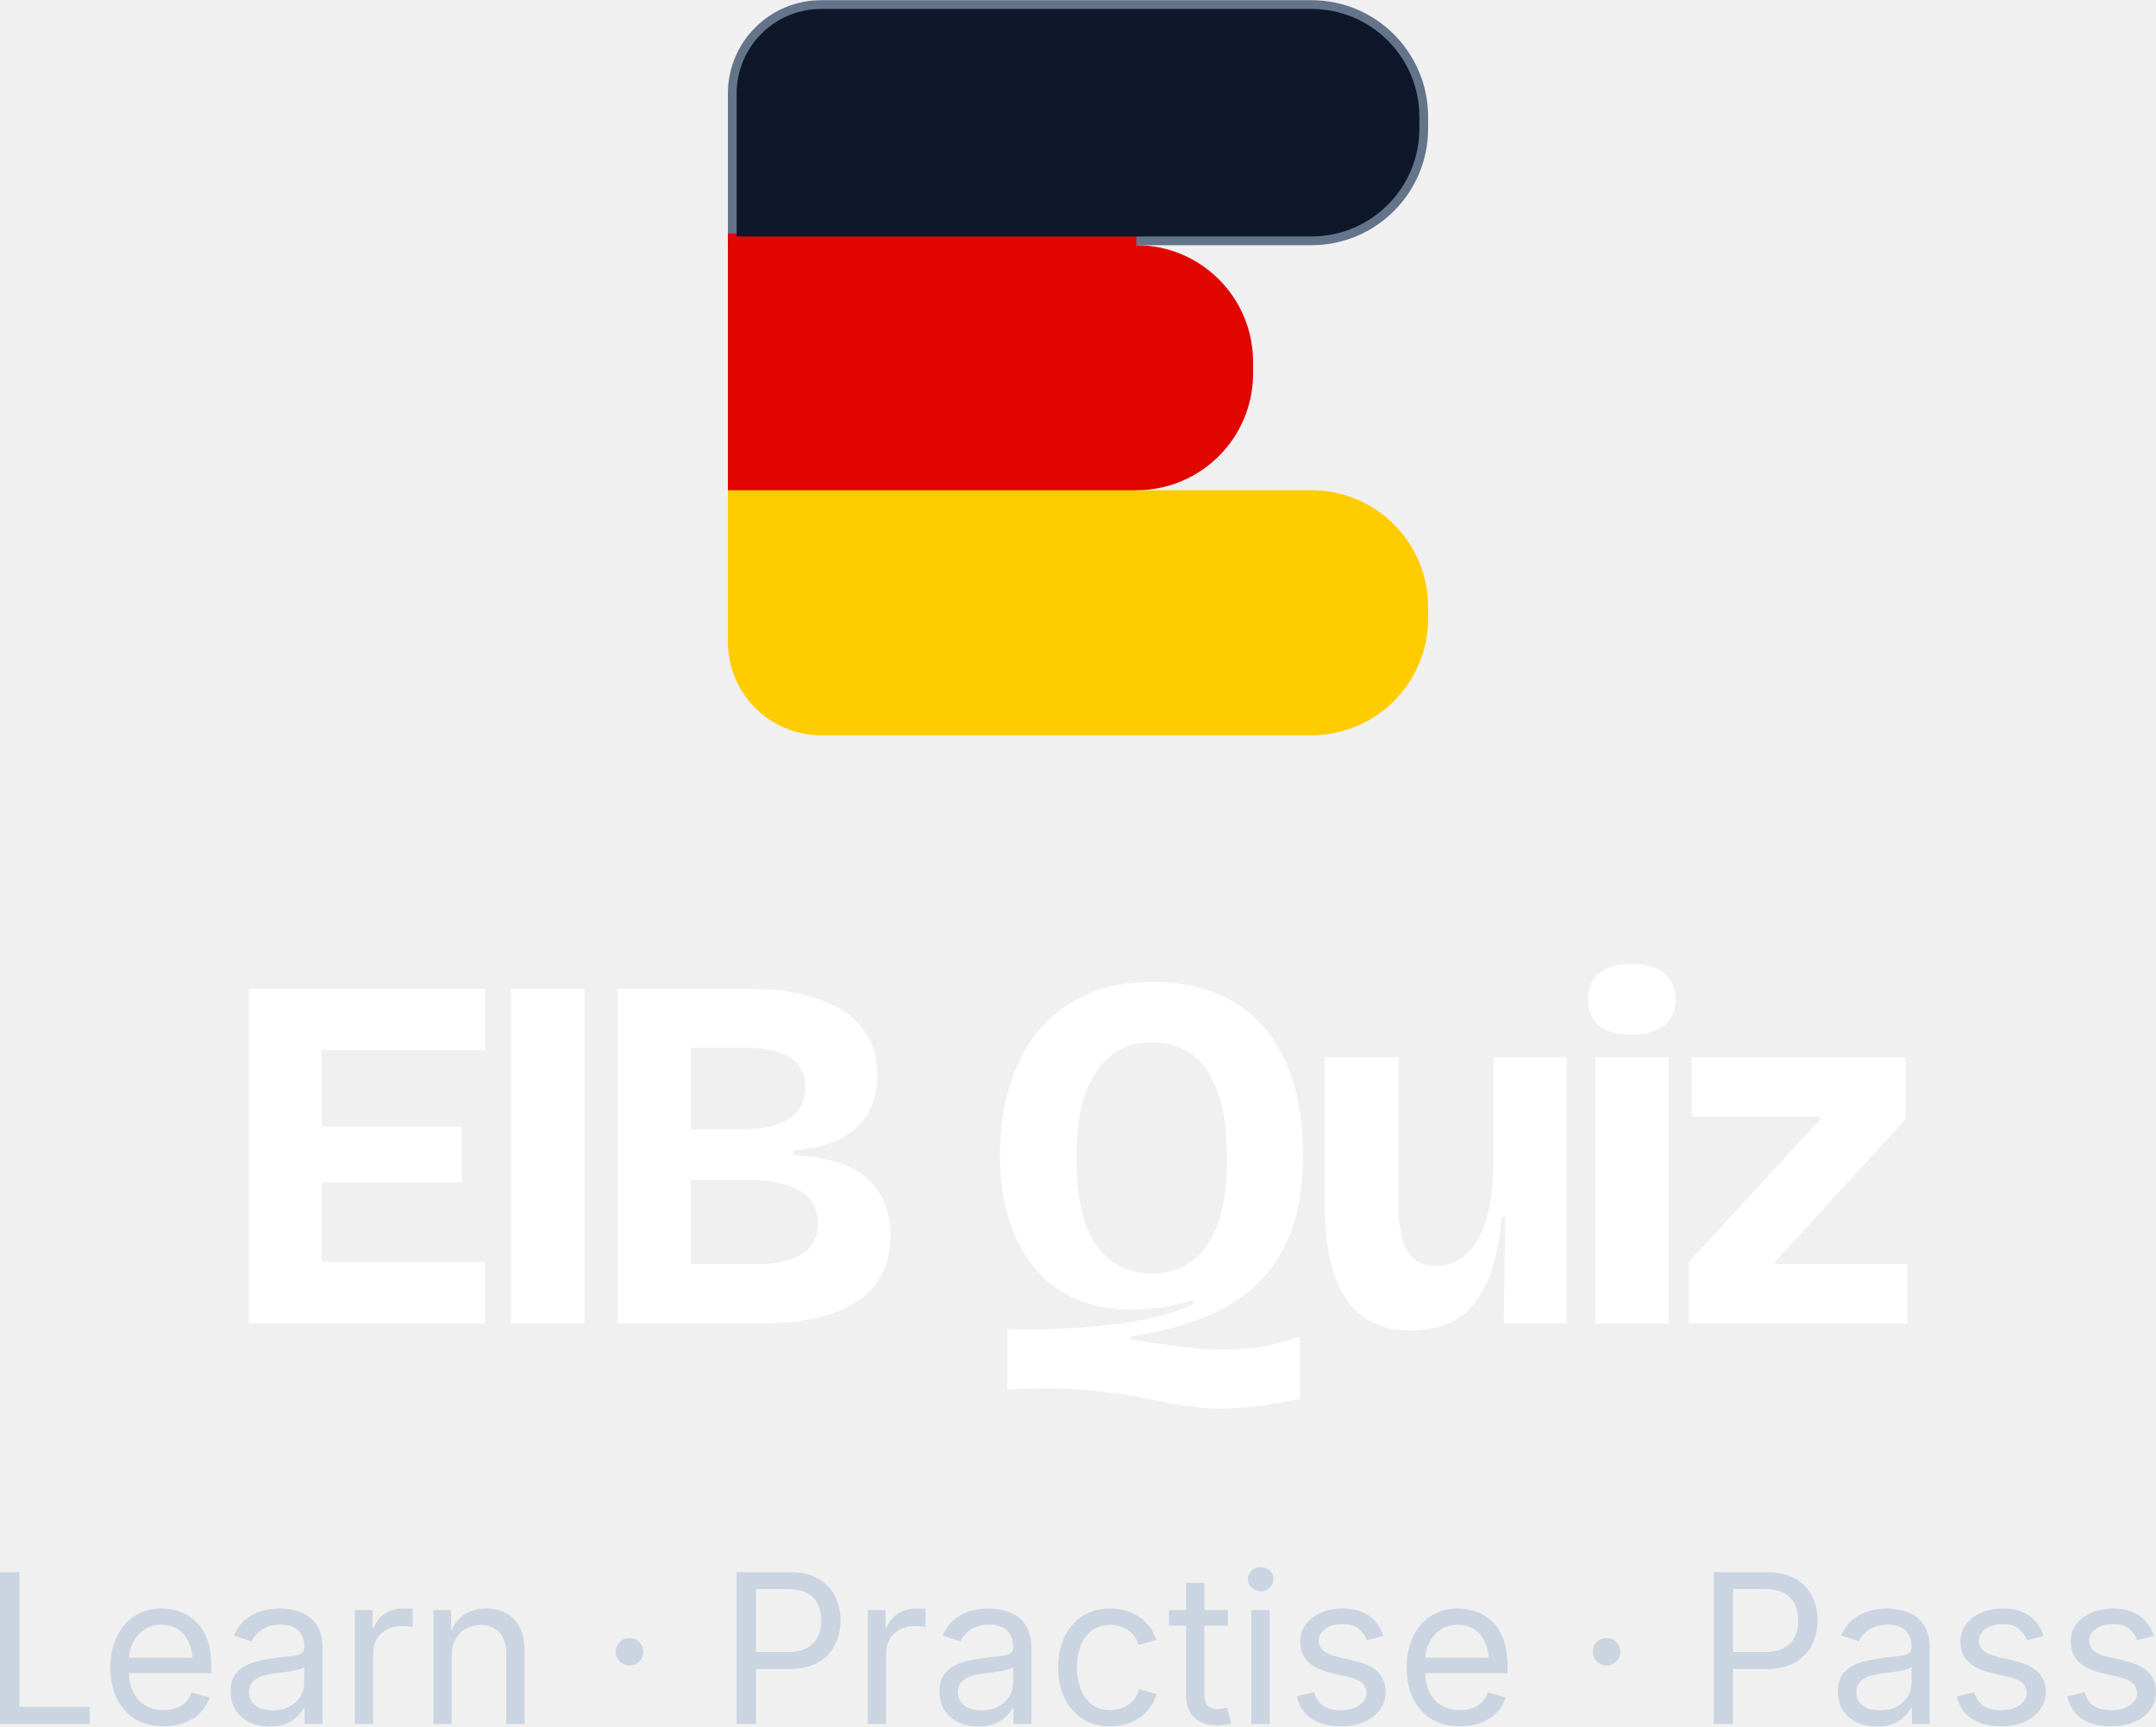
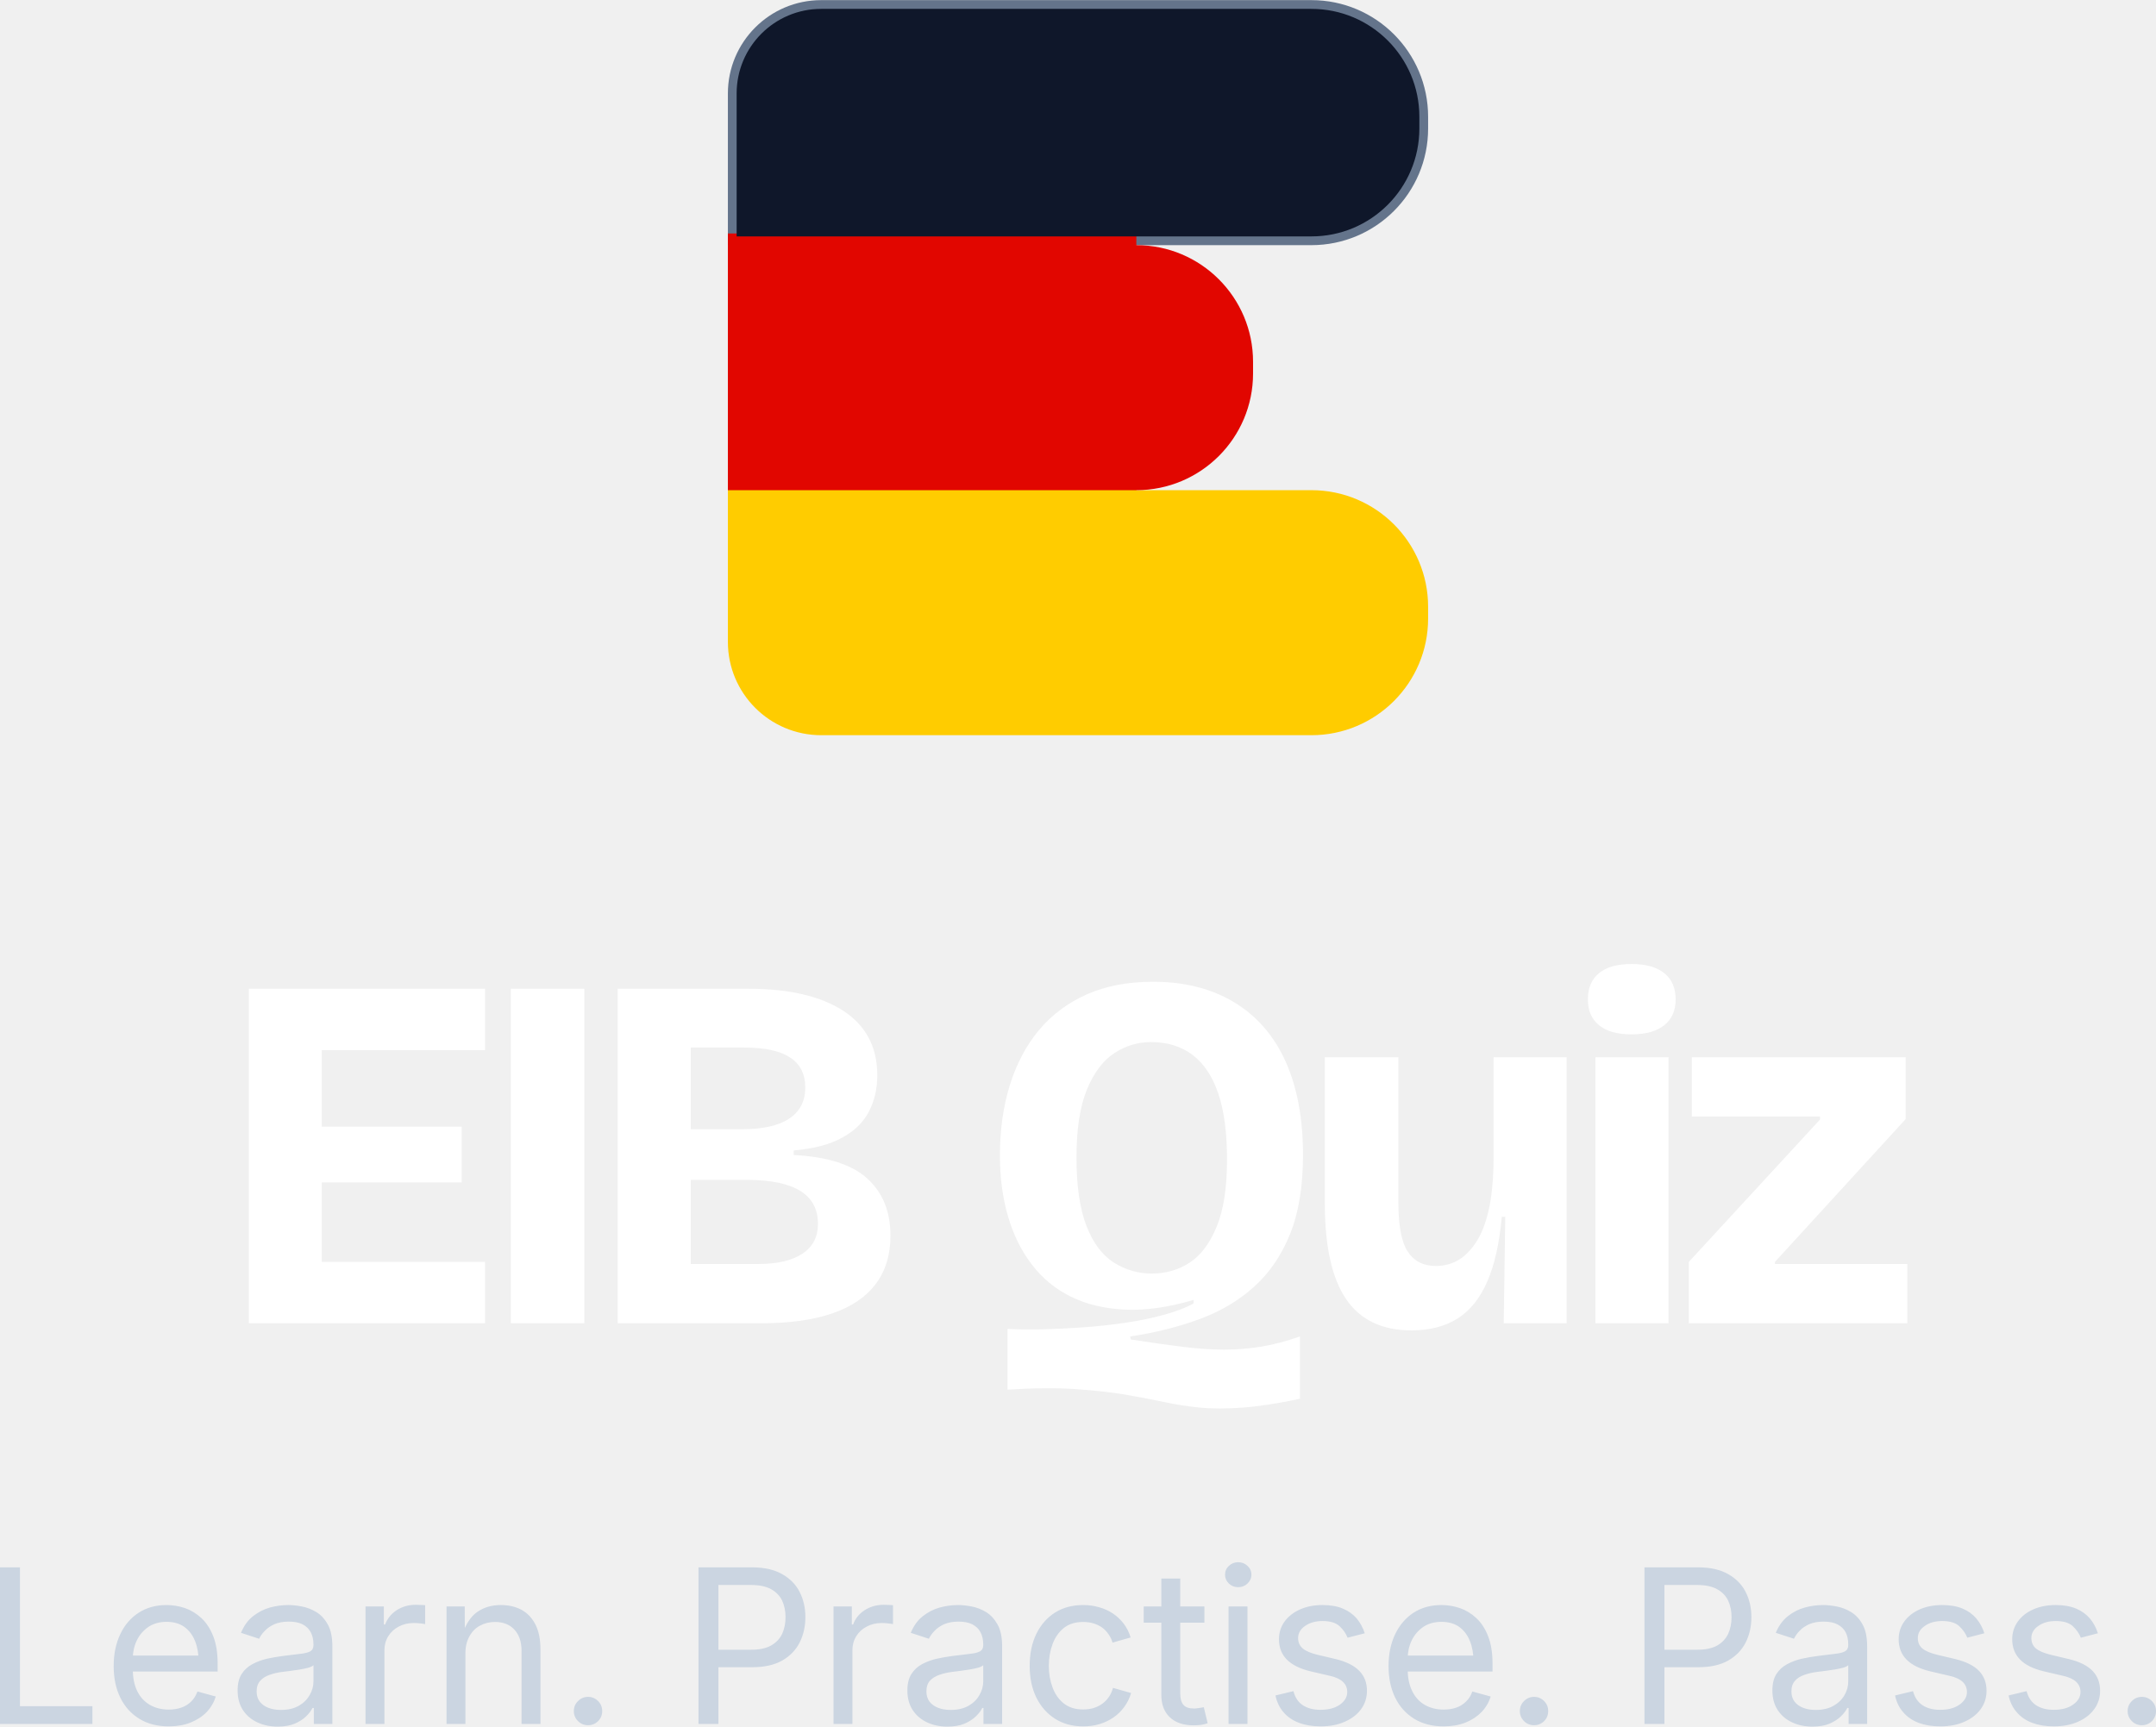
- <svg xmlns="http://www.w3.org/2000/svg" viewBox="0 0 184.74 147.96" width="739" height="592" role="img" aria-label="EIB Quiz">
+ <svg xmlns="http://www.w3.org/2000/svg" viewBox="0 0 184.74 147.97" width="739" height="592" role="img" aria-label="EIB Quiz">
  <g transform="translate(62.37 0) scale(1)">
    <path fill="#64748B" d="M8 0H50A10 10 0 0 1 60 10V11A10 10 0 0 1 50 21H0V8A8 8 0 0 1 8 0Z" />
    <path fill="#FFCC00" d="M0 42H50A10 10 0 0 1 60 52V53A10 10 0 0 1 50 63H8A8 8 0 0 1 0 55Z M0 41H35V42H0Z" />
    <path fill="#E10600" d="M0 21H35A10 10 0 0 1 45 31V32A10 10 0 0 1 35 42H0Z M0 20H35V21H0Z" />
    <path fill="#0F172A" d="M8 0.75H50A9.25 9.25 0 0 1 59.25 10V11A9.25 9.25 0 0 1 50 20.25H0.75V8A7.25 7.25 0 0 1 8 0.75Z" />
  </g>
  <path fill="#FFFFFF" d="M27.57 113.4L21.32 113.4L21.32 84.73L27.57 84.73L27.57 113.4ZM41.56 113.4L25.79 113.4L25.79 108.14L41.56 108.14L41.56 113.4ZM39.56 101.33L25.79 101.33L25.79 96.55L39.56 96.55L39.56 101.33ZM41.56 89.99L25.79 89.99L25.79 84.73L41.56 84.73L41.56 89.99ZM50.07 113.4L43.77 113.4L43.77 84.73L50.07 84.73L50.07 113.4ZM65.23 113.4L52.93 113.4L52.93 84.73L64.1 84.73Q66.75 84.73 68.79 85.21Q70.83 85.69 72.26 86.62Q73.7 87.56 74.43 88.93Q75.17 90.29 75.17 92.16L75.17 92.16Q75.17 93.86 74.46 95.25Q73.74 96.64 72.15 97.5Q70.57 98.37 68.01 98.59L68.01 98.59L68.01 98.98Q72.35 99.2 74.32 101Q76.3 102.8 76.3 105.89L76.3 105.89Q76.3 108.36 75.04 110.03Q73.78 111.71 71.33 112.55Q68.87 113.4 65.23 113.4L65.23 113.4ZM59.19 101.11L59.19 108.32L64.97 108.32Q67.44 108.32 68.77 107.43Q70.09 106.54 70.09 104.89L70.09 104.89Q70.09 102.98 68.55 102.04Q67.01 101.11 63.97 101.11L63.97 101.11L59.19 101.11ZM59.19 89.77L59.19 96.77L63.58 96.77Q66.27 96.77 67.64 95.85Q69 94.94 69 93.2L69 93.2Q69 91.47 67.7 90.62Q66.4 89.77 63.79 89.77L63.79 89.77L59.19 89.77ZM111.39 114.53L111.39 119.87Q108.53 120.48 106.46 120.63Q104.4 120.78 102.84 120.63Q101.27 120.48 99.75 120.15Q98.23 119.83 96.45 119.52Q94.67 119.22 92.24 119.05Q89.81 118.87 86.33 119.09L86.33 119.09L86.33 113.88Q87.68 113.96 89.33 113.92Q90.98 113.88 92.81 113.75Q94.63 113.62 96.41 113.36Q98.19 113.1 99.71 112.68Q101.23 112.27 102.27 111.71L102.27 111.71L102.27 111.4Q99.02 112.36 96.37 112.23Q93.72 112.1 91.72 111.1Q89.72 110.1 88.38 108.32Q87.03 106.54 86.36 104.19Q85.68 101.85 85.68 99.02L85.68 99.02Q85.68 95.72 86.53 92.99Q87.38 90.25 89.03 88.27Q90.68 86.3 93.13 85.21Q95.58 84.13 98.8 84.13L98.8 84.13Q102.84 84.13 105.75 85.89Q108.66 87.64 110.16 90.97Q111.65 94.29 111.65 98.98L111.65 98.98Q111.65 102.98 110.55 105.73Q109.44 108.49 107.46 110.27Q105.49 112.05 102.77 113.05Q100.06 114.05 96.84 114.53L96.84 114.53L96.89 114.79Q99.41 115.18 101.34 115.42Q103.27 115.66 104.9 115.66Q106.53 115.66 108.09 115.4Q109.66 115.14 111.39 114.53L111.39 114.53ZM98.71 109.14L98.71 109.14Q100.49 109.14 101.93 108.21Q103.36 107.28 104.25 105.13Q105.14 102.98 105.14 99.37L105.14 99.37Q105.14 95.9 104.38 93.68Q103.62 91.47 102.16 90.38Q100.71 89.3 98.62 89.3L98.62 89.3Q96.93 89.3 95.48 90.25Q94.02 91.21 93.13 93.38Q92.24 95.55 92.24 99.2L92.24 99.2Q92.24 102.85 93.09 105.04Q93.93 107.23 95.43 108.19Q96.93 109.14 98.71 109.14ZM120.95 114.01L120.95 114.01Q117.17 114.01 115.35 111.34Q113.52 108.67 113.52 103.11L113.52 103.11L113.52 90.6L119.82 90.6L119.82 103.02Q119.82 106.02 120.62 107.25Q121.43 108.49 123.03 108.49L123.03 108.49Q124.16 108.49 125.05 107.93Q125.94 107.36 126.62 106.23Q127.29 105.1 127.64 103.32Q127.98 101.54 127.98 99.07L127.98 99.07L127.98 90.6L134.24 90.6L134.24 102.76L134.24 113.4L128.85 113.4L128.98 104.28L128.68 104.28Q128.38 107.67 127.44 109.82Q126.51 111.97 124.9 112.99Q123.29 114.01 120.95 114.01ZM142.97 113.4L136.71 113.4L136.71 90.6L142.97 90.6L142.97 113.4ZM139.8 88.64L139.8 88.64Q137.97 88.64 137.02 87.86Q136.06 87.08 136.06 85.65L136.06 85.65Q136.06 84.17 137.02 83.39Q137.97 82.61 139.8 82.61L139.8 82.61Q141.62 82.61 142.6 83.39Q143.58 84.17 143.58 85.65L143.58 85.65Q143.58 87.08 142.6 87.86Q141.62 88.64 139.8 88.64ZM163.43 113.4L144.71 113.4L144.71 108.14L155.95 95.94L155.95 95.68L144.97 95.68L144.97 90.6L163.29 90.6L163.29 95.9L152.09 108.14L152.09 108.32L163.43 108.32L163.43 113.4Z" />
-   <path fill="#CBD5E1" d="M7.69 147.74L0 147.74L0 134.72L1.66 134.72L1.66 146.27L7.69 146.27L7.69 147.74ZM14.03 147.94L14.03 147.94Q12.62 147.94 11.59 147.32Q10.56 146.69 10.01 145.56Q9.45 144.43 9.45 142.93L9.45 142.93Q9.45 141.43 10 140.28Q10.54 139.14 11.53 138.49Q12.52 137.84 13.85 137.84L13.85 137.84Q14.63 137.84 15.38 138.1Q16.14 138.36 16.75 138.93Q17.37 139.5 17.74 140.44Q18.1 141.37 18.1 142.73L18.1 142.73L18.1 143.38L10.52 143.38L10.52 142.06L17.26 142.06L16.52 142.55Q16.52 141.58 16.22 140.84Q15.92 140.09 15.32 139.67Q14.73 139.24 13.85 139.24L13.85 139.24Q12.97 139.24 12.34 139.68Q11.71 140.11 11.38 140.8Q11.04 141.5 11.04 142.29L11.04 142.29L11.04 143.17Q11.04 144.26 11.42 145.01Q11.79 145.77 12.47 146.16Q13.15 146.55 14.04 146.55L14.04 146.55Q14.62 146.55 15.09 146.38Q15.56 146.21 15.9 145.88Q16.24 145.54 16.43 145.04L16.43 145.04L17.95 145.46Q17.72 146.2 17.18 146.76Q16.64 147.32 15.84 147.63Q15.04 147.94 14.03 147.94ZM23.09 147.96L23.09 147.96Q22.17 147.96 21.41 147.61Q20.65 147.26 20.21 146.59Q19.76 145.92 19.76 144.96L19.76 144.96Q19.76 144.12 20.09 143.59Q20.43 143.07 20.98 142.77Q21.54 142.47 22.21 142.32Q22.88 142.17 23.56 142.08L23.56 142.08Q24.44 141.97 24.99 141.91Q25.54 141.85 25.8 141.7Q26.07 141.55 26.07 141.19L26.07 141.19L26.07 141.14Q26.07 140.53 25.84 140.1Q25.62 139.68 25.16 139.45Q24.71 139.23 24.03 139.23L24.03 139.23Q23.33 139.23 22.83 139.44Q22.33 139.66 22.02 139.99Q21.71 140.32 21.55 140.66L21.55 140.66L20.04 140.16Q20.42 139.27 21.06 138.77Q21.69 138.26 22.46 138.05Q23.23 137.84 23.98 137.84L23.98 137.84Q24.47 137.84 25.1 137.96Q25.72 138.08 26.3 138.43Q26.88 138.78 27.26 139.47Q27.64 140.15 27.64 141.3L27.64 141.3L27.64 147.74L26.1 147.74L26.1 146.41L25.99 146.41Q25.83 146.75 25.46 147.11Q25.09 147.47 24.51 147.72Q23.92 147.96 23.09 147.96ZM23.36 146.57L23.36 146.57Q24.24 146.57 24.84 146.23Q25.44 145.89 25.76 145.35Q26.07 144.8 26.07 144.21L26.07 144.21L26.07 142.85Q25.97 142.96 25.65 143.06Q25.33 143.15 24.91 143.22Q24.5 143.29 24.11 143.34Q23.72 143.38 23.49 143.41L23.49 143.41Q22.93 143.48 22.43 143.65Q21.94 143.82 21.64 144.15Q21.34 144.48 21.34 145.04L21.34 145.04Q21.34 145.54 21.61 145.88Q21.87 146.22 22.32 146.4Q22.78 146.57 23.36 146.57ZM31.98 147.74L30.4 147.74L30.4 137.97L31.92 137.97L31.92 139.47L32.03 139.47Q32.3 138.73 32.99 138.28Q33.69 137.83 34.56 137.83L34.56 137.83Q34.74 137.83 34.98 137.84Q35.22 137.84 35.36 137.85L35.36 137.85L35.36 139.43Q35.29 139.42 35.01 139.38Q34.73 139.35 34.41 139.35L34.41 139.35Q33.72 139.35 33.16 139.64Q32.61 139.93 32.29 140.44Q31.98 140.96 31.98 141.62L31.98 141.62L31.98 147.74ZM38.71 141.88L38.71 141.88L38.71 147.74L37.14 147.74L37.14 137.97L38.65 137.97L38.66 140.33L38.44 140.33Q38.89 138.98 39.71 138.41Q40.54 137.84 41.65 137.84L41.65 137.84Q42.64 137.84 43.38 138.25Q44.12 138.66 44.54 139.47Q44.95 140.29 44.95 141.53L44.95 141.53L44.95 147.74L43.38 147.74L43.38 141.66Q43.38 140.54 42.79 139.9Q42.2 139.26 41.18 139.26L41.18 139.26Q40.48 139.26 39.92 139.57Q39.36 139.87 39.04 140.46Q38.71 141.04 38.71 141.88ZM53.94 142.73L53.94 142.73Q53.45 142.73 53.11 142.38Q52.76 142.04 52.76 141.55L52.76 141.55Q52.76 141.06 53.11 140.71Q53.45 140.37 53.94 140.37L53.94 140.37Q54.43 140.37 54.78 140.71Q55.12 141.06 55.12 141.55L55.12 141.55Q55.12 142.04 54.78 142.38Q54.43 142.73 53.94 142.73ZM64.78 147.74L63.12 147.74L63.12 134.72L67.58 134.72Q69.1 134.72 70.08 135.27Q71.07 135.83 71.54 136.76Q72.02 137.7 72.02 138.86L72.02 138.86Q72.02 140.02 71.54 140.96Q71.07 141.91 70.09 142.47Q69.11 143.03 67.59 143.03L67.59 143.03L64.43 143.03L64.43 141.57L67.51 141.57Q68.54 141.57 69.17 141.21Q69.8 140.86 70.08 140.24Q70.37 139.63 70.37 138.86L70.37 138.86Q70.37 138.09 70.08 137.48Q69.8 136.88 69.17 136.53Q68.53 136.18 67.49 136.18L67.49 136.18L64.78 136.18L64.78 147.74ZM75.93 147.74L74.36 147.74L74.36 137.97L75.88 137.97L75.88 139.47L75.98 139.47Q76.26 138.73 76.95 138.28Q77.64 137.83 78.52 137.83L78.52 137.83Q78.69 137.83 78.93 137.84Q79.17 137.84 79.31 137.85L79.31 137.85L79.31 139.43Q79.24 139.42 78.96 139.38Q78.68 139.35 78.37 139.35L78.37 139.35Q77.67 139.35 77.12 139.64Q76.56 139.93 76.25 140.44Q75.93 140.96 75.93 141.62L75.93 141.62L75.93 147.74ZM83.83 147.96L83.83 147.96Q82.9 147.96 82.15 147.61Q81.39 147.26 80.95 146.59Q80.5 145.92 80.5 144.96L80.5 144.96Q80.5 144.12 80.83 143.59Q81.17 143.07 81.72 142.77Q82.28 142.47 82.95 142.32Q83.62 142.17 84.3 142.08L84.3 142.08Q85.18 141.97 85.73 141.91Q86.28 141.85 86.54 141.7Q86.81 141.55 86.81 141.19L86.81 141.19L86.81 141.14Q86.81 140.53 86.58 140.1Q86.36 139.68 85.9 139.45Q85.45 139.23 84.77 139.23L84.77 139.23Q84.07 139.23 83.57 139.44Q83.07 139.66 82.76 139.99Q82.45 140.32 82.29 140.66L82.29 140.66L80.78 140.16Q81.16 139.27 81.79 138.77Q82.43 138.26 83.2 138.05Q83.97 137.84 84.72 137.84L84.72 137.84Q85.21 137.84 85.84 137.96Q86.46 138.08 87.04 138.43Q87.62 138.78 88 139.47Q88.38 140.15 88.38 141.3L88.38 141.3L88.38 147.74L86.84 147.74L86.84 146.41L86.73 146.41Q86.57 146.75 86.2 147.11Q85.83 147.47 85.25 147.72Q84.66 147.96 83.83 147.96ZM84.1 146.57L84.1 146.57Q84.98 146.57 85.58 146.23Q86.18 145.89 86.5 145.35Q86.81 144.8 86.81 144.21L86.81 144.21L86.81 142.85Q86.71 142.96 86.39 143.06Q86.07 143.15 85.65 143.22Q85.24 143.29 84.85 143.34Q84.46 143.38 84.23 143.41L84.23 143.41Q83.66 143.48 83.17 143.65Q82.68 143.82 82.38 144.15Q82.08 144.48 82.08 145.04L82.08 145.04Q82.08 145.54 82.35 145.88Q82.61 146.22 83.06 146.4Q83.52 146.57 84.1 146.57ZM95.12 147.94L95.12 147.94Q93.79 147.94 92.79 147.32Q91.79 146.69 91.23 145.55Q90.67 144.41 90.67 142.91L90.67 142.91Q90.67 141.38 91.23 140.24Q91.79 139.1 92.79 138.47Q93.79 137.84 95.12 137.84L95.12 137.84Q95.83 137.84 96.46 138.03Q97.08 138.21 97.6 138.56Q98.12 138.9 98.5 139.4Q98.88 139.91 99.08 140.54L99.08 140.54L97.56 140.97Q97.46 140.6 97.24 140.28Q97.02 139.97 96.71 139.74Q96.4 139.5 96 139.38Q95.6 139.25 95.12 139.25L95.12 139.25Q94.14 139.25 93.51 139.76Q92.88 140.27 92.58 141.1Q92.27 141.93 92.27 142.91L92.27 142.91Q92.27 143.87 92.58 144.7Q92.88 145.52 93.51 146.03Q94.14 146.54 95.12 146.54L95.12 146.54Q95.61 146.54 96.02 146.41Q96.43 146.28 96.75 146.04Q97.07 145.8 97.29 145.46Q97.5 145.13 97.61 144.74L97.61 144.74L99.11 145.17Q98.92 145.82 98.54 146.33Q98.16 146.84 97.63 147.21Q97.11 147.57 96.47 147.76Q95.83 147.94 95.12 147.94ZM100.16 137.97L105.21 137.97L105.21 139.31L100.16 139.31L100.16 137.97ZM101.63 145.32L101.63 135.64L103.2 135.64L103.2 145.2Q103.2 145.86 103.47 146.16Q103.73 146.46 104.35 146.46L104.35 146.46Q104.5 146.46 104.73 146.42Q104.97 146.39 105.16 146.35L105.16 146.35L105.48 147.68Q105.24 147.77 104.93 147.81Q104.62 147.86 104.31 147.86L104.31 147.86Q103.04 147.86 102.34 147.19Q101.63 146.52 101.63 145.32L101.63 145.32ZM108.79 147.74L107.22 147.74L107.22 137.97L108.79 137.97L108.79 147.74ZM108.01 136.37L108.01 136.37Q107.57 136.37 107.25 136.06Q106.92 135.76 106.92 135.33L106.92 135.33Q106.92 134.89 107.25 134.59Q107.57 134.29 108.01 134.29L108.01 134.29Q108.47 134.29 108.79 134.59Q109.12 134.89 109.12 135.33L109.12 135.33Q109.12 135.76 108.79 136.06Q108.47 136.37 108.01 136.37ZM114.87 147.94L114.87 147.94Q113.87 147.94 113.09 147.65Q112.3 147.36 111.8 146.78Q111.29 146.21 111.12 145.37L111.12 145.37L112.61 145.01Q112.82 145.81 113.4 146.19Q113.98 146.56 114.86 146.56L114.86 146.56Q115.88 146.56 116.48 146.13Q117.09 145.69 117.09 145.09L117.09 145.09Q117.09 144.58 116.74 144.24Q116.38 143.91 115.66 143.74L115.66 143.74L114.03 143.36Q112.71 143.04 112.06 142.38Q111.41 141.72 111.41 140.69L111.41 140.69Q111.41 139.85 111.88 139.21Q112.36 138.57 113.17 138.21Q113.99 137.84 115.03 137.84L115.03 137.84Q116.03 137.84 116.74 138.15Q117.44 138.45 117.88 138.98Q118.32 139.5 118.54 140.2L118.54 140.2L117.12 140.56Q116.92 140.04 116.45 139.61Q115.98 139.18 115.04 139.18L115.04 139.18Q114.16 139.18 113.58 139.58Q113 139.99 113 140.6L113 140.6Q113 141.14 113.4 141.47Q113.79 141.79 114.65 141.99L114.65 141.99L116.12 142.34Q117.45 142.66 118.09 143.32Q118.73 143.98 118.73 144.98L118.73 144.98Q118.73 145.84 118.24 146.51Q117.76 147.18 116.89 147.56Q116.02 147.94 114.87 147.94ZM125.1 147.94L125.1 147.94Q123.69 147.94 122.66 147.32Q121.64 146.69 121.08 145.56Q120.53 144.43 120.53 142.93L120.53 142.93Q120.53 141.43 121.07 140.28Q121.61 139.14 122.6 138.49Q123.59 137.84 124.92 137.84L124.92 137.84Q125.7 137.84 126.45 138.1Q127.21 138.36 127.83 138.93Q128.44 139.5 128.81 140.44Q129.17 141.37 129.17 142.73L129.17 142.73L129.17 143.38L121.59 143.38L121.59 142.06L128.33 142.06L127.59 142.55Q127.59 141.58 127.29 140.84Q126.99 140.09 126.4 139.67Q125.8 139.24 124.92 139.24L124.92 139.24Q124.04 139.24 123.41 139.68Q122.78 140.11 122.45 140.8Q122.12 141.5 122.12 142.29L122.12 142.29L122.12 143.17Q122.12 144.26 122.49 145.01Q122.87 145.77 123.54 146.16Q124.22 146.55 125.11 146.55L125.11 146.55Q125.69 146.55 126.16 146.38Q126.63 146.21 126.97 145.88Q127.31 145.54 127.5 145.04L127.5 145.04L129.02 145.46Q128.79 146.2 128.25 146.76Q127.71 147.32 126.91 147.63Q126.11 147.94 125.1 147.94ZM137.66 142.73L137.66 142.73Q137.17 142.73 136.82 142.38Q136.48 142.04 136.48 141.55L136.48 141.55Q136.48 141.06 136.82 140.71Q137.17 140.37 137.66 140.37L137.66 140.37Q138.15 140.37 138.49 140.71Q138.84 141.06 138.84 141.55L138.84 141.55Q138.84 142.04 138.49 142.38Q138.15 142.73 137.66 142.73ZM148.5 147.74L146.84 147.74L146.84 134.72L151.3 134.72Q152.82 134.72 153.8 135.27Q154.78 135.83 155.26 136.76Q155.74 137.7 155.74 138.86L155.74 138.86Q155.74 140.02 155.26 140.96Q154.78 141.91 153.8 142.47Q152.83 143.03 151.31 143.03L151.31 143.03L148.15 143.03L148.15 141.57L151.23 141.57Q152.26 141.57 152.89 141.21Q153.52 140.86 153.8 140.24Q154.08 139.63 154.08 138.86L154.08 138.86Q154.08 138.09 153.8 137.48Q153.52 136.88 152.88 136.53Q152.25 136.18 151.21 136.18L151.21 136.18L148.5 136.18L148.5 147.74ZM160.81 147.96L160.81 147.96Q159.89 147.96 159.13 147.61Q158.37 147.26 157.93 146.59Q157.48 145.92 157.48 144.96L157.48 144.96Q157.48 144.12 157.81 143.59Q158.15 143.07 158.7 142.77Q159.26 142.47 159.93 142.32Q160.6 142.17 161.28 142.08L161.28 142.08Q162.16 141.97 162.71 141.91Q163.26 141.85 163.52 141.7Q163.79 141.55 163.79 141.19L163.79 141.19L163.79 141.14Q163.79 140.53 163.56 140.1Q163.34 139.68 162.88 139.45Q162.43 139.23 161.75 139.23L161.75 139.23Q161.05 139.23 160.55 139.44Q160.05 139.66 159.74 139.99Q159.43 140.32 159.27 140.66L159.27 140.66L157.76 140.16Q158.14 139.27 158.78 138.77Q159.41 138.26 160.18 138.05Q160.95 137.84 161.7 137.84L161.7 137.84Q162.19 137.84 162.82 137.96Q163.44 138.08 164.02 138.43Q164.6 138.78 164.98 139.47Q165.36 140.15 165.36 141.3L165.36 141.3L165.36 147.74L163.82 147.74L163.82 146.41L163.71 146.41Q163.55 146.75 163.18 147.11Q162.81 147.47 162.23 147.72Q161.64 147.96 160.81 147.96ZM161.08 146.57L161.08 146.57Q161.96 146.57 162.56 146.23Q163.16 145.89 163.48 145.35Q163.79 144.8 163.79 144.21L163.79 144.21L163.79 142.85Q163.69 142.96 163.37 143.06Q163.05 143.15 162.63 143.22Q162.22 143.29 161.83 143.34Q161.44 143.38 161.21 143.41L161.21 143.41Q160.65 143.48 160.15 143.65Q159.66 143.82 159.36 144.15Q159.06 144.48 159.06 145.04L159.06 145.04Q159.06 145.54 159.33 145.88Q159.59 146.22 160.04 146.4Q160.5 146.57 161.08 146.57ZM171.44 147.94L171.44 147.94Q170.44 147.94 169.66 147.65Q168.88 147.36 168.37 146.78Q167.86 146.21 167.69 145.37L167.69 145.37L169.18 145.01Q169.39 145.81 169.97 146.19Q170.55 146.56 171.43 146.56L171.43 146.56Q172.45 146.56 173.06 146.13Q173.66 145.69 173.66 145.09L173.66 145.09Q173.66 144.58 173.31 144.24Q172.96 143.91 172.23 143.74L172.23 143.74L170.61 143.36Q169.28 143.04 168.63 142.38Q167.98 141.72 167.98 140.69L167.98 140.69Q167.98 139.85 168.46 139.21Q168.93 138.57 169.74 138.21Q170.56 137.84 171.6 137.84L171.6 137.84Q172.61 137.84 173.31 138.15Q174.01 138.45 174.45 138.98Q174.9 139.5 175.11 140.2L175.11 140.2L173.69 140.56Q173.49 140.04 173.02 139.61Q172.55 139.18 171.61 139.18L171.61 139.18Q170.74 139.18 170.16 139.58Q169.57 139.99 169.57 140.6L169.57 140.6Q169.57 141.14 169.97 141.47Q170.36 141.79 171.22 141.99L171.22 141.99L172.69 142.34Q174.02 142.66 174.66 143.32Q175.3 143.98 175.3 144.98L175.3 144.98Q175.3 145.84 174.81 146.51Q174.33 147.18 173.46 147.56Q172.59 147.94 171.44 147.94ZM180.89 147.94L180.89 147.94Q179.88 147.94 179.1 147.65Q178.32 147.36 177.81 146.78Q177.31 146.21 177.13 145.37L177.13 145.37L178.63 145.01Q178.84 145.81 179.42 146.19Q180 146.56 180.87 146.56L180.87 146.56Q181.89 146.56 182.5 146.13Q183.11 145.69 183.11 145.09L183.11 145.09Q183.11 144.58 182.75 144.24Q182.4 143.91 181.67 143.74L181.67 143.74L180.05 143.36Q178.72 143.04 178.08 142.38Q177.43 141.72 177.43 140.69L177.43 140.69Q177.43 139.85 177.9 139.21Q178.37 138.57 179.19 138.21Q180.01 137.84 181.05 137.84L181.05 137.84Q182.05 137.84 182.75 138.15Q183.46 138.45 183.9 138.98Q184.34 139.5 184.56 140.2L184.56 140.2L183.13 140.56Q182.93 140.04 182.47 139.61Q182 139.18 181.05 139.18L181.05 139.18Q180.18 139.18 179.6 139.58Q179.02 139.99 179.02 140.6L179.02 140.6Q179.02 141.14 179.41 141.47Q179.81 141.79 180.66 141.99L180.66 141.99L182.14 142.34Q183.47 142.66 184.1 143.32Q184.74 143.98 184.74 144.98L184.74 144.98Q184.74 145.84 184.26 146.51Q183.77 147.18 182.9 147.56Q182.03 147.94 180.89 147.94Z" />
+   <path fill="#CBD5E1" d="M7.92 147.74L0 147.74L0 134.32L1.71 134.32L1.71 146.22L7.92 146.22L7.92 147.74ZM14.46 147.95L14.46 147.95Q13 147.95 11.94 147.3Q10.88 146.65 10.31 145.49Q9.74 144.33 9.74 142.78L9.74 142.78Q9.74 141.24 10.3 140.06Q10.85 138.88 11.88 138.21Q12.9 137.55 14.27 137.55L14.27 137.55Q15.07 137.55 15.85 137.81Q16.62 138.08 17.26 138.67Q17.89 139.26 18.27 140.22Q18.65 141.18 18.65 142.58L18.65 142.58L18.65 143.25L10.84 143.25L10.84 141.88L17.78 141.88L17.02 142.39Q17.02 141.4 16.71 140.63Q16.4 139.86 15.79 139.42Q15.18 138.99 14.27 138.99L14.27 138.99Q13.36 138.99 12.71 139.43Q12.06 139.88 11.72 140.59Q11.38 141.31 11.38 142.13L11.38 142.13L11.38 143.04Q11.38 144.15 11.76 144.93Q12.15 145.71 12.85 146.11Q13.55 146.51 14.46 146.51L14.46 146.51Q15.06 146.51 15.54 146.34Q16.03 146.17 16.38 145.82Q16.73 145.48 16.92 144.96L16.92 144.96L18.49 145.39Q18.25 146.15 17.7 146.73Q17.14 147.3 16.31 147.63Q15.49 147.95 14.46 147.95ZM23.79 147.97L23.79 147.97Q22.84 147.97 22.06 147.61Q21.28 147.25 20.82 146.56Q20.36 145.86 20.36 144.87L20.36 144.87Q20.36 144.01 20.7 143.47Q21.04 142.93 21.62 142.62Q22.19 142.31 22.88 142.15Q23.57 142 24.28 141.91L24.28 141.91Q25.18 141.79 25.74 141.73Q26.31 141.67 26.58 141.52Q26.86 141.36 26.86 140.99L26.86 140.99L26.86 140.94Q26.86 140.31 26.62 139.87Q26.39 139.44 25.92 139.2Q25.45 138.97 24.75 138.97L24.75 138.97Q24.03 138.97 23.52 139.19Q23.01 139.42 22.69 139.76Q22.37 140.09 22.2 140.44L22.2 140.44L20.65 139.93Q21.03 139.01 21.69 138.5Q22.35 137.98 23.14 137.76Q23.93 137.55 24.71 137.55L24.71 137.55Q25.21 137.55 25.85 137.67Q26.5 137.79 27.1 138.15Q27.7 138.51 28.09 139.22Q28.48 139.92 28.48 141.1L28.48 141.1L28.48 147.74L26.89 147.74L26.89 146.37L26.78 146.37Q26.61 146.72 26.23 147.09Q25.85 147.46 25.25 147.72Q24.64 147.97 23.79 147.97ZM24.07 146.54L24.07 146.54Q24.97 146.54 25.59 146.19Q26.21 145.84 26.53 145.27Q26.86 144.71 26.86 144.1L26.86 144.1L26.86 142.7Q26.76 142.82 26.43 142.92Q26.09 143.01 25.67 143.08Q25.24 143.15 24.84 143.2Q24.44 143.25 24.2 143.28L24.2 143.28Q23.62 143.35 23.11 143.53Q22.6 143.7 22.3 144.04Q21.99 144.38 21.99 144.95L21.99 144.95Q21.99 145.48 22.26 145.83Q22.53 146.18 23 146.36Q23.47 146.54 24.07 146.54ZM32.94 147.74L31.32 147.74L31.32 137.67L32.89 137.67L32.89 139.22L33 139.22Q33.28 138.46 33.99 137.99Q34.71 137.53 35.61 137.53L35.61 137.53Q35.79 137.53 36.03 137.54Q36.28 137.55 36.43 137.56L36.43 137.56L36.43 139.18Q36.35 139.17 36.07 139.13Q35.78 139.09 35.45 139.09L35.45 139.09Q34.73 139.09 34.16 139.4Q33.59 139.7 33.27 140.22Q32.94 140.75 32.94 141.43L32.94 141.43L32.94 147.74ZM39.88 141.7L39.88 141.7L39.88 147.74L38.26 147.74L38.26 137.67L39.82 137.67L39.83 140.11L39.6 140.11Q40.06 138.72 40.91 138.13Q41.76 137.55 42.91 137.55L42.91 137.55Q43.92 137.55 44.69 137.96Q45.45 138.38 45.88 139.22Q46.31 140.07 46.31 141.34L46.31 141.34L46.31 147.74L44.69 147.74L44.69 141.48Q44.69 140.32 44.08 139.66Q43.47 139 42.42 139L42.42 139Q41.7 139 41.12 139.32Q40.55 139.63 40.22 140.24Q39.88 140.84 39.88 141.7ZM50.39 147.85L50.39 147.85Q49.88 147.85 49.53 147.5Q49.17 147.14 49.17 146.64L49.17 146.64Q49.17 146.13 49.53 145.78Q49.88 145.42 50.39 145.42L50.39 145.42Q50.89 145.42 51.25 145.78Q51.6 146.13 51.6 146.64L51.6 146.64Q51.6 147.14 51.25 147.5Q50.89 147.85 50.39 147.85ZM61.56 147.74L59.85 147.74L59.85 134.32L64.44 134.32Q66 134.32 67.02 134.9Q68.03 135.47 68.52 136.43Q69.01 137.39 69.01 138.59L69.01 138.59Q69.01 139.79 68.52 140.76Q68.03 141.73 67.02 142.31Q66.01 142.88 64.45 142.88L64.45 142.88L61.2 142.88L61.2 141.38L64.36 141.38Q65.43 141.38 66.07 141.02Q66.72 140.65 67.02 140.02Q67.31 139.38 67.31 138.59L67.31 138.59Q67.31 137.8 67.02 137.17Q66.72 136.55 66.07 136.19Q65.42 135.83 64.35 135.83L64.35 135.83L61.56 135.83L61.56 147.74ZM73.04 147.74L71.42 147.74L71.42 137.67L72.99 137.67L72.99 139.22L73.1 139.22Q73.37 138.46 74.09 137.99Q74.81 137.53 75.71 137.53L75.71 137.53Q75.89 137.53 76.13 137.54Q76.38 137.55 76.52 137.56L76.52 137.56L76.52 139.18Q76.45 139.17 76.16 139.13Q75.88 139.09 75.55 139.09L75.55 139.09Q74.83 139.09 74.26 139.4Q73.69 139.7 73.37 140.22Q73.04 140.75 73.04 141.43L73.04 141.43L73.04 147.74ZM81.18 147.97L81.18 147.97Q80.22 147.97 79.45 147.61Q78.67 147.25 78.21 146.56Q77.75 145.86 77.75 144.87L77.75 144.87Q77.75 144.01 78.09 143.47Q78.43 142.93 79 142.62Q79.58 142.31 80.27 142.15Q80.96 142 81.66 141.91L81.66 141.91Q82.56 141.79 83.13 141.73Q83.7 141.67 83.97 141.52Q84.25 141.36 84.25 140.99L84.25 140.99L84.25 140.94Q84.25 140.31 84.01 139.87Q83.78 139.44 83.31 139.2Q82.84 138.97 82.14 138.97L82.14 138.97Q81.42 138.97 80.91 139.19Q80.4 139.42 80.08 139.76Q79.76 140.09 79.59 140.44L79.59 140.44L78.04 139.93Q78.42 139.01 79.08 138.5Q79.74 137.98 80.53 137.76Q81.32 137.55 82.1 137.55L82.1 137.55Q82.6 137.55 83.24 137.67Q83.89 137.79 84.49 138.15Q85.08 138.51 85.48 139.22Q85.87 139.92 85.87 141.1L85.87 141.1L85.87 147.74L84.27 147.74L84.27 146.37L84.17 146.37Q84 146.72 83.62 147.09Q83.24 147.46 82.64 147.72Q82.03 147.97 81.18 147.97ZM81.46 146.54L81.46 146.54Q82.36 146.54 82.98 146.19Q83.6 145.84 83.92 145.27Q84.25 144.71 84.25 144.1L84.25 144.1L84.25 142.7Q84.15 142.82 83.82 142.92Q83.48 143.01 83.05 143.08Q82.63 143.15 82.23 143.2Q81.83 143.25 81.59 143.28L81.59 143.28Q81.01 143.35 80.5 143.53Q79.99 143.7 79.68 144.04Q79.38 144.38 79.38 144.95L79.38 144.95Q79.38 145.48 79.65 145.83Q79.92 146.18 80.39 146.36Q80.85 146.54 81.46 146.54ZM92.81 147.95L92.81 147.95Q91.44 147.95 90.41 147.3Q89.38 146.65 88.8 145.48Q88.23 144.31 88.23 142.77L88.23 142.77Q88.23 141.19 88.8 140.02Q89.38 138.84 90.41 138.19Q91.44 137.55 92.81 137.55L92.81 137.55Q93.54 137.55 94.18 137.74Q94.83 137.92 95.37 138.28Q95.9 138.64 96.29 139.15Q96.68 139.67 96.88 140.33L96.88 140.33L95.33 140.77Q95.22 140.38 94.99 140.06Q94.77 139.73 94.45 139.49Q94.13 139.26 93.72 139.13Q93.3 139 92.81 139L92.81 139Q91.8 139 91.15 139.52Q90.5 140.05 90.19 140.9Q89.87 141.76 89.87 142.77L89.87 142.77Q89.87 143.76 90.19 144.61Q90.5 145.46 91.15 145.98Q91.8 146.5 92.81 146.5L92.81 146.5Q93.31 146.5 93.73 146.37Q94.16 146.23 94.49 145.98Q94.81 145.74 95.04 145.39Q95.26 145.05 95.37 144.65L95.37 144.65L96.92 145.09Q96.72 145.76 96.33 146.29Q95.94 146.82 95.4 147.19Q94.86 147.56 94.2 147.76Q93.55 147.95 92.81 147.95ZM98 137.67L103.2 137.67L103.2 139.06L98 139.06L98 137.67ZM99.51 145.25L99.51 135.28L101.13 135.28L101.13 145.12Q101.13 145.8 101.41 146.11Q101.68 146.42 102.32 146.42L102.32 146.42Q102.47 146.42 102.71 146.38Q102.95 146.35 103.15 146.31L103.15 146.31L103.48 147.68Q103.23 147.77 102.91 147.82Q102.59 147.86 102.28 147.86L102.28 147.86Q100.97 147.86 100.24 147.17Q99.51 146.48 99.51 145.25L99.51 145.25ZM106.89 147.74L105.27 147.74L105.27 137.67L106.89 137.67L106.89 147.74ZM106.09 136.02L106.09 136.02Q105.63 136.02 105.3 135.71Q104.97 135.39 104.97 134.95L104.97 134.95Q104.97 134.5 105.3 134.19Q105.63 133.88 106.09 133.88L106.09 133.88Q106.56 133.88 106.89 134.19Q107.23 134.5 107.23 134.95L107.23 134.95Q107.23 135.39 106.89 135.71Q106.56 136.02 106.09 136.02ZM113.16 147.95L113.16 147.95Q112.12 147.95 111.32 147.65Q110.51 147.35 109.99 146.75Q109.47 146.16 109.29 145.3L109.29 145.3L110.83 144.93Q111.04 145.75 111.64 146.14Q112.24 146.53 113.14 146.53L113.14 146.53Q114.19 146.53 114.82 146.08Q115.44 145.63 115.44 145.01L115.44 145.01Q115.44 144.49 115.08 144.14Q114.72 143.79 113.97 143.62L113.97 143.62L112.29 143.23Q110.93 142.9 110.26 142.22Q109.59 141.54 109.59 140.48L109.59 140.48Q109.59 139.62 110.08 138.95Q110.57 138.29 111.41 137.92Q112.25 137.55 113.32 137.55L113.32 137.55Q114.36 137.55 115.08 137.86Q115.8 138.17 116.26 138.71Q116.71 139.26 116.94 139.97L116.94 139.97L115.47 140.35Q115.26 139.81 114.78 139.36Q114.3 138.92 113.33 138.92L113.33 138.92Q112.43 138.92 111.83 139.34Q111.23 139.75 111.23 140.38L111.23 140.38Q111.23 140.94 111.64 141.28Q112.04 141.61 112.92 141.82L112.92 141.82L114.45 142.18Q115.81 142.51 116.47 143.19Q117.13 143.86 117.13 144.9L117.13 144.9Q117.13 145.78 116.63 146.47Q116.13 147.16 115.23 147.55Q114.34 147.95 113.16 147.95ZM123.7 147.95L123.7 147.95Q122.24 147.95 121.18 147.3Q120.12 146.65 119.55 145.49Q118.98 144.33 118.98 142.78L118.98 142.78Q118.98 141.24 119.54 140.06Q120.1 138.88 121.12 138.21Q122.14 137.55 123.51 137.55L123.51 137.55Q124.31 137.55 125.09 137.81Q125.87 138.08 126.5 138.67Q127.14 139.26 127.51 140.22Q127.89 141.18 127.89 142.58L127.89 142.58L127.89 143.25L120.08 143.25L120.08 141.88L127.02 141.88L126.26 142.39Q126.26 141.4 125.95 140.63Q125.64 139.86 125.03 139.42Q124.42 138.99 123.51 138.99L123.51 138.99Q122.6 138.99 121.95 139.43Q121.3 139.88 120.96 140.59Q120.62 141.31 120.62 142.13L120.62 142.13L120.62 143.04Q120.62 144.15 121.01 144.93Q121.39 145.71 122.09 146.11Q122.79 146.51 123.71 146.51L123.71 146.51Q124.3 146.51 124.79 146.34Q125.27 146.17 125.62 145.82Q125.98 145.48 126.16 144.96L126.16 144.96L127.73 145.39Q127.5 146.15 126.94 146.73Q126.38 147.3 125.56 147.63Q124.73 147.95 123.7 147.95ZM131.45 147.85L131.45 147.85Q130.94 147.85 130.59 147.5Q130.23 147.14 130.23 146.64L130.23 146.64Q130.23 146.13 130.59 145.78Q130.94 145.42 131.45 145.42L131.45 145.42Q131.95 145.42 132.31 145.78Q132.66 146.13 132.66 146.64L132.66 146.64Q132.66 147.14 132.31 147.5Q131.95 147.85 131.45 147.85ZM142.62 147.74L140.91 147.74L140.91 134.32L145.5 134.32Q147.06 134.32 148.08 134.9Q149.09 135.47 149.58 136.43Q150.07 137.39 150.07 138.59L150.07 138.59Q150.07 139.79 149.58 140.76Q149.09 141.73 148.08 142.31Q147.07 142.88 145.51 142.88L145.51 142.88L142.26 142.88L142.26 141.38L145.43 141.38Q146.49 141.38 147.14 141.02Q147.78 140.65 148.08 140.02Q148.37 139.38 148.37 138.59L148.37 138.59Q148.37 137.8 148.08 137.17Q147.78 136.55 147.13 136.19Q146.48 135.83 145.41 135.83L145.41 135.83L142.62 135.83L142.62 147.74ZM155.3 147.97L155.3 147.97Q154.35 147.97 153.57 147.61Q152.79 147.25 152.33 146.56Q151.87 145.86 151.87 144.87L151.87 144.87Q151.87 144.01 152.21 143.47Q152.55 142.93 153.13 142.62Q153.7 142.31 154.39 142.15Q155.08 142 155.79 141.91L155.79 141.91Q156.69 141.79 157.25 141.73Q157.82 141.67 158.09 141.52Q158.37 141.36 158.37 140.99L158.37 140.99L158.37 140.94Q158.37 140.31 158.14 139.87Q157.9 139.44 157.43 139.2Q156.97 138.97 156.26 138.97L156.26 138.97Q155.54 138.97 155.03 139.19Q154.52 139.42 154.2 139.76Q153.88 140.09 153.72 140.44L153.72 140.44L152.16 139.93Q152.55 139.01 153.2 138.5Q153.86 137.98 154.65 137.76Q155.44 137.55 156.22 137.55L156.22 137.55Q156.72 137.55 157.37 137.67Q158.01 137.79 158.61 138.15Q159.21 138.51 159.6 139.22Q159.99 139.92 159.99 141.1L159.99 141.1L159.99 147.74L158.4 147.74L158.4 146.37L158.29 146.37Q158.12 146.72 157.74 147.09Q157.36 147.46 156.76 147.72Q156.16 147.97 155.3 147.97ZM155.58 146.54L155.58 146.54Q156.48 146.54 157.1 146.19Q157.72 145.84 158.05 145.27Q158.37 144.71 158.37 144.1L158.37 144.1L158.37 142.7Q158.27 142.82 157.94 142.92Q157.6 143.01 157.18 143.08Q156.75 143.15 156.35 143.2Q155.95 143.25 155.71 143.28L155.71 143.28Q155.13 143.35 154.62 143.53Q154.11 143.7 153.81 144.04Q153.5 144.38 153.5 144.95L153.5 144.95Q153.5 145.48 153.77 145.83Q154.04 146.18 154.51 146.36Q154.98 146.54 155.58 146.54ZM166.25 147.95L166.25 147.95Q165.22 147.95 164.41 147.65Q163.61 147.35 163.09 146.75Q162.56 146.16 162.38 145.3L162.38 145.3L163.92 144.93Q164.14 145.75 164.74 146.14Q165.34 146.53 166.24 146.53L166.24 146.53Q167.29 146.53 167.91 146.08Q168.54 145.63 168.54 145.01L168.54 145.01Q168.54 144.49 168.18 144.14Q167.81 143.79 167.06 143.62L167.06 143.62L165.39 143.23Q164.02 142.9 163.36 142.22Q162.69 141.54 162.69 140.48L162.69 140.48Q162.69 139.62 163.18 138.95Q163.66 138.29 164.5 137.92Q165.34 137.55 166.42 137.55L166.42 137.55Q167.45 137.55 168.18 137.86Q168.9 138.17 169.35 138.71Q169.81 139.26 170.03 139.97L170.03 139.97L168.57 140.35Q168.36 139.81 167.88 139.36Q167.4 138.92 166.42 138.92L166.42 138.92Q165.52 138.92 164.93 139.34Q164.33 139.75 164.33 140.38L164.33 140.38Q164.33 140.94 164.73 141.28Q165.14 141.61 166.02 141.82L166.02 141.82L167.54 142.18Q168.91 142.51 169.57 143.19Q170.22 143.86 170.22 144.9L170.22 144.9Q170.22 145.78 169.72 146.47Q169.22 147.16 168.33 147.55Q167.43 147.95 166.25 147.95ZM175.98 147.95L175.98 147.95Q174.95 147.95 174.14 147.65Q173.34 147.35 172.82 146.75Q172.29 146.16 172.11 145.3L172.11 145.3L173.65 144.93Q173.87 145.75 174.47 146.14Q175.07 146.53 175.97 146.53L175.97 146.53Q177.02 146.53 177.64 146.08Q178.27 145.63 178.27 145.01L178.27 145.01Q178.27 144.49 177.91 144.14Q177.54 143.79 176.79 143.62L176.79 143.62L175.12 143.23Q173.75 142.9 173.09 142.22Q172.42 141.54 172.42 140.48L172.42 140.48Q172.42 139.62 172.91 138.95Q173.39 138.29 174.23 137.92Q175.07 137.55 176.15 137.55L176.15 137.55Q177.18 137.55 177.91 137.86Q178.63 138.17 179.08 138.71Q179.54 139.26 179.76 139.97L179.76 139.97L178.3 140.35Q178.09 139.81 177.61 139.36Q177.13 138.92 176.15 138.92L176.15 138.92Q175.25 138.92 174.66 139.34Q174.06 139.75 174.06 140.38L174.06 140.38Q174.06 140.94 174.46 141.28Q174.87 141.61 175.75 141.82L175.75 141.82L177.27 142.18Q178.64 142.51 179.3 143.19Q179.95 143.86 179.95 144.9L179.95 144.9Q179.95 145.78 179.45 146.47Q178.95 147.16 178.06 147.55Q177.16 147.95 175.98 147.95ZM183.53 147.85L183.53 147.85Q183.02 147.85 182.67 147.5Q182.31 147.14 182.31 146.64L182.31 146.64Q182.31 146.13 182.67 145.78Q183.02 145.42 183.53 145.42L183.53 145.42Q184.03 145.42 184.39 145.78Q184.74 146.13 184.74 146.64L184.74 146.64Q184.74 147.14 184.39 147.5Q184.03 147.85 183.53 147.85Z" />
</svg>
